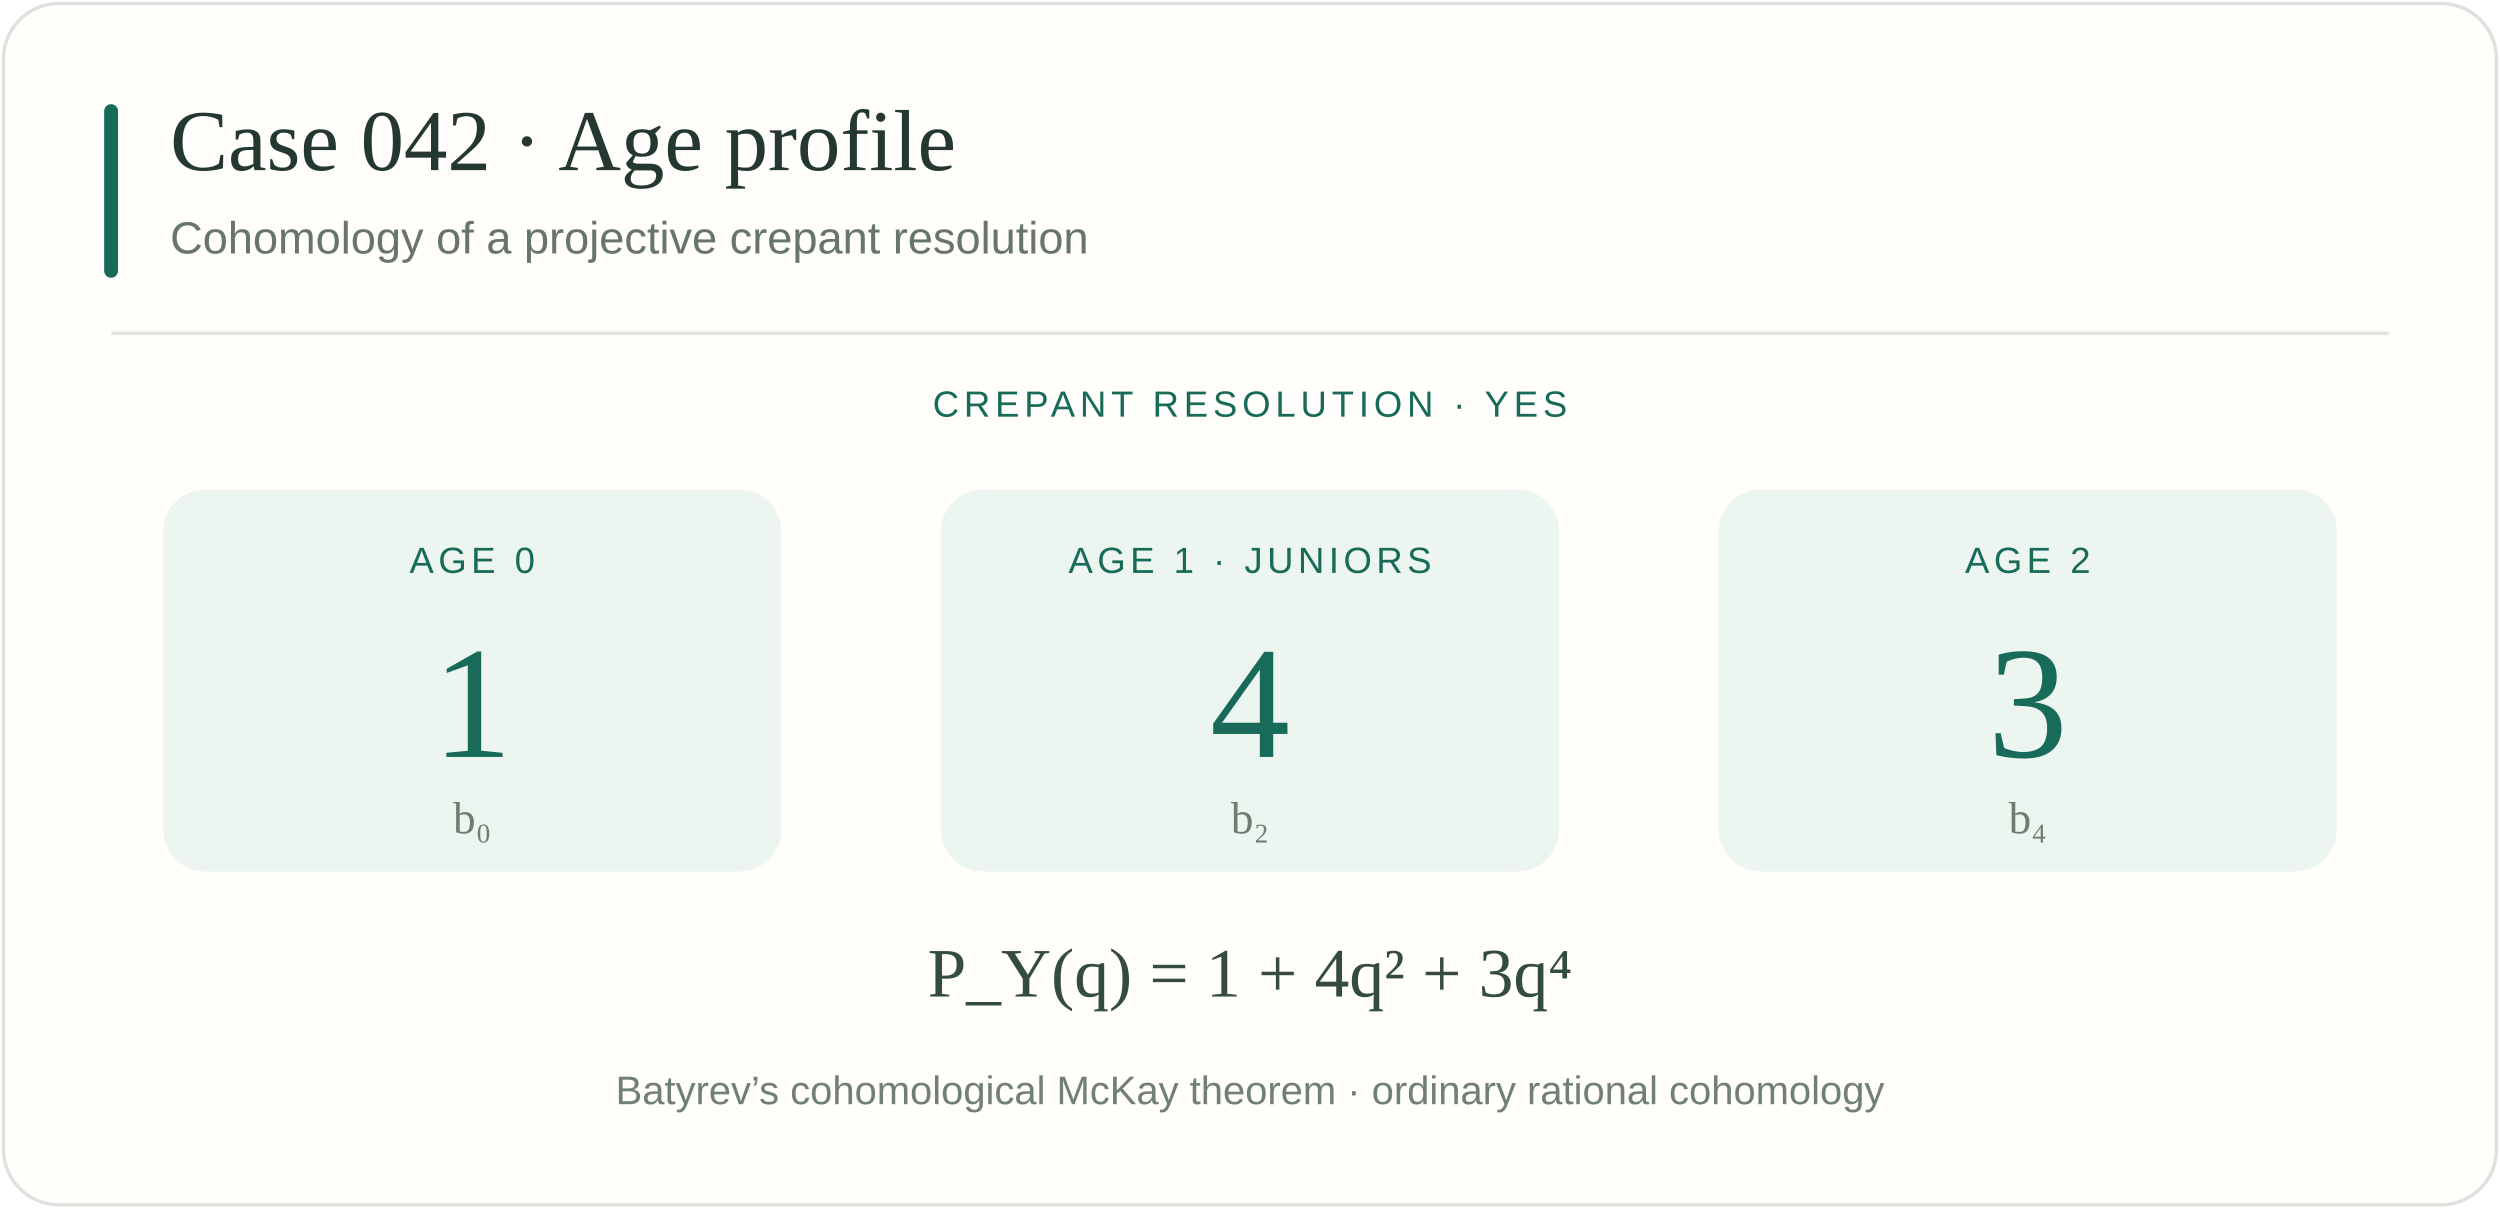
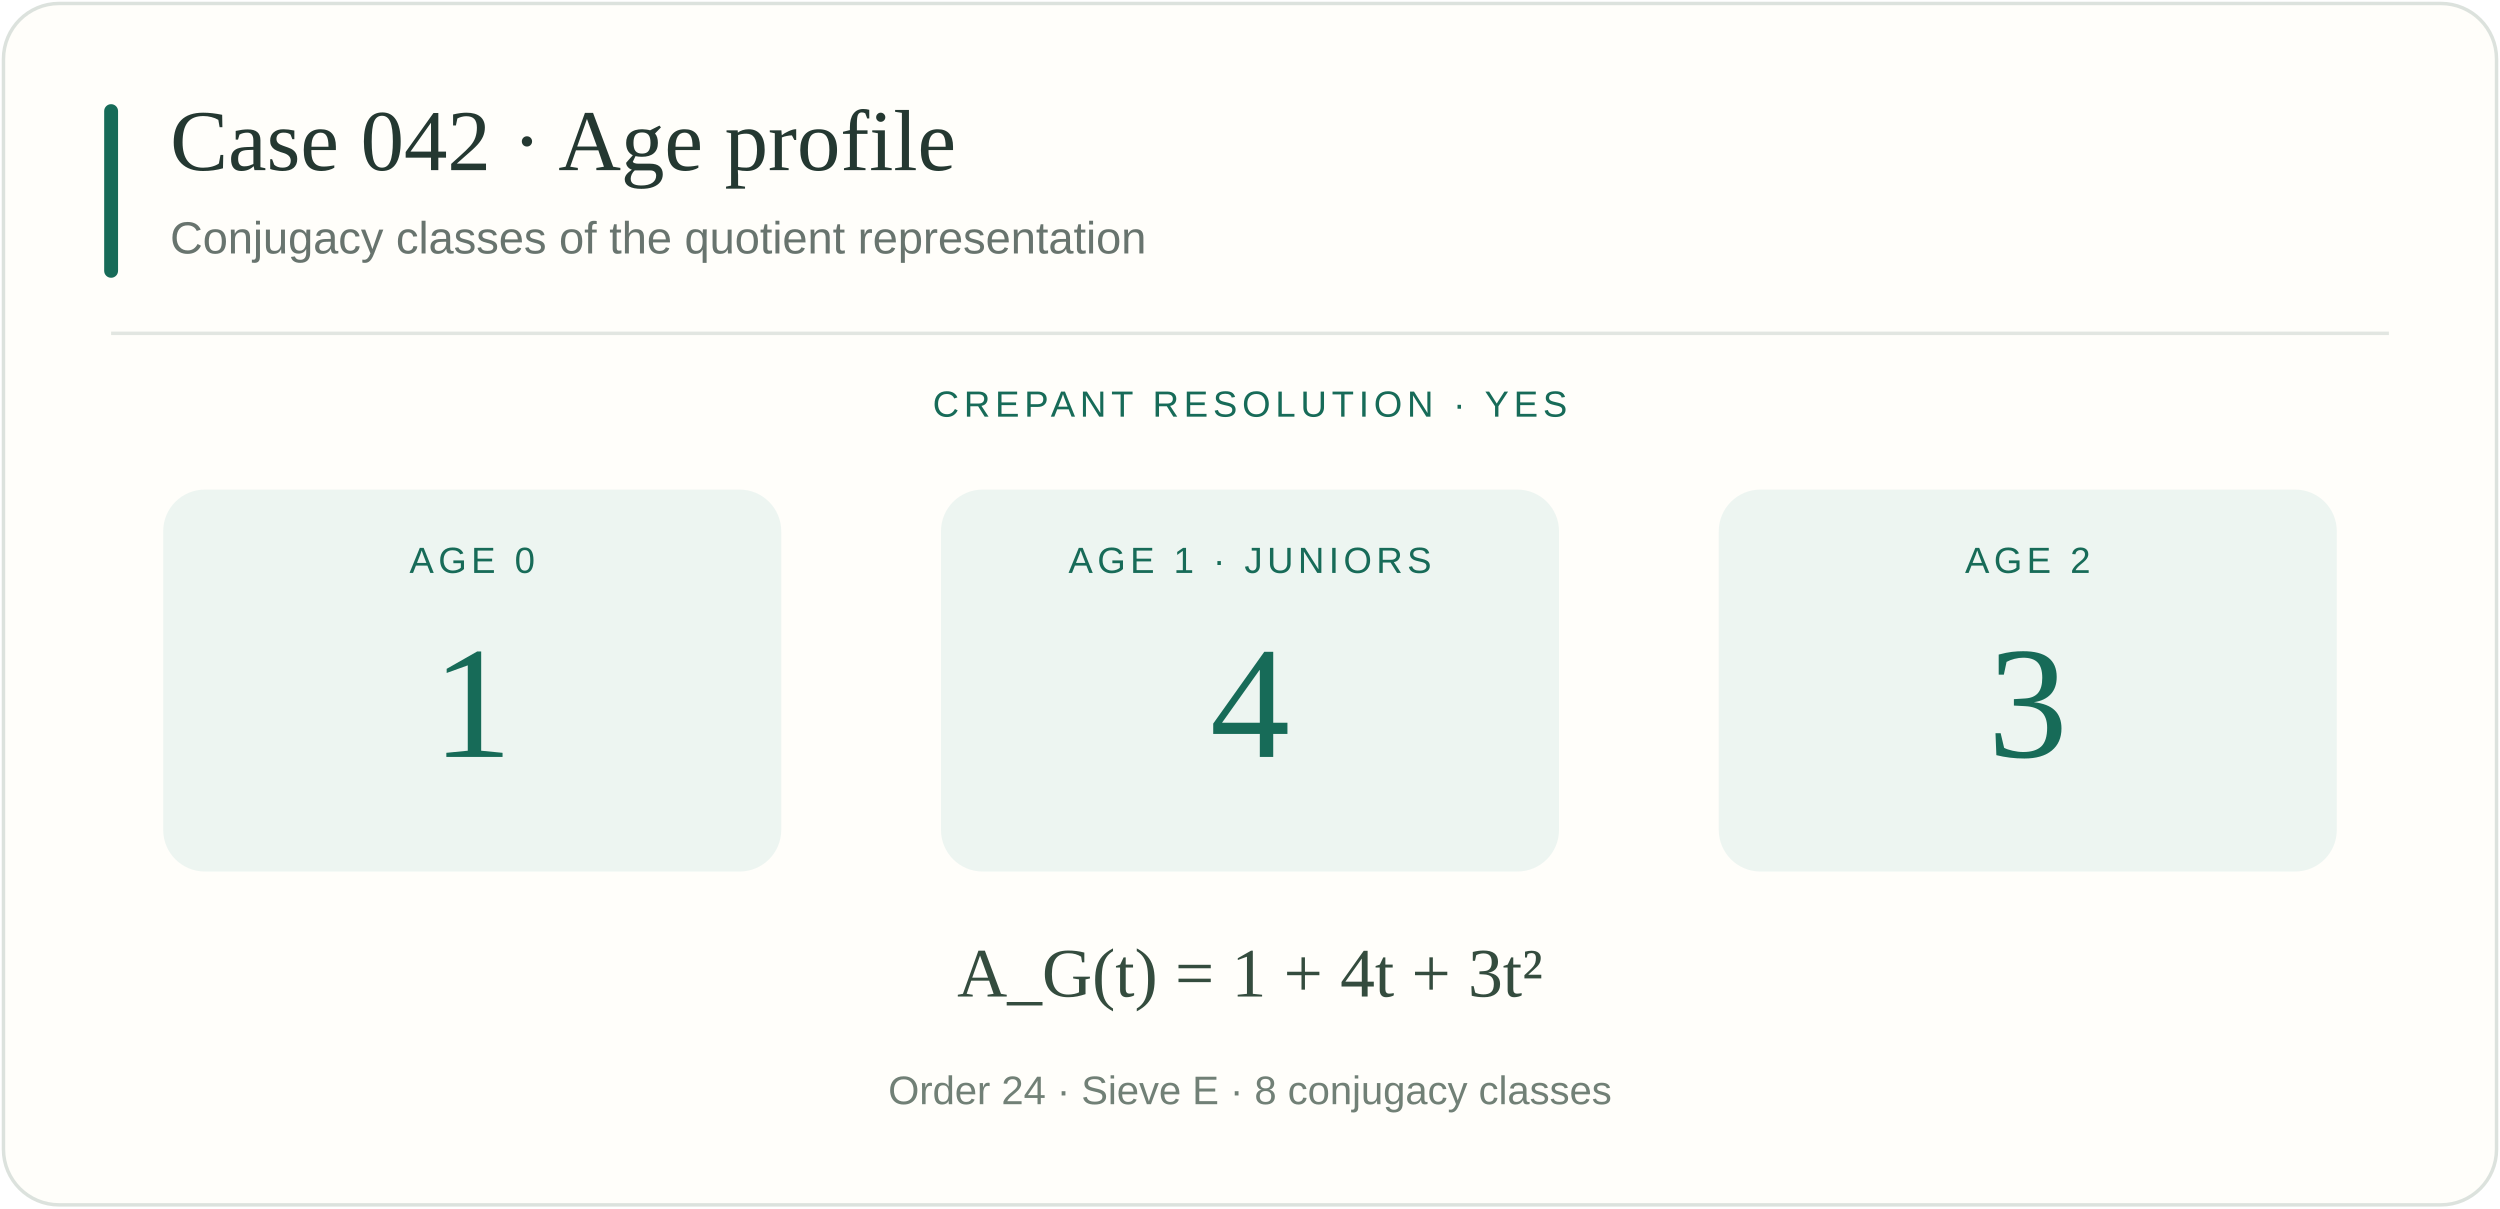
<svg xmlns="http://www.w3.org/2000/svg" width="720" height="348" viewBox="0 0 720 348" role="img" aria-labelledby="title desc" data-case="42" data-decision="YES">
  <rect x="1" y="1" width="718" height="346" rx="16" fill="#fffefa" stroke="#dce2dd" />
  <rect x="30" y="30" width="4" height="50" rx="2" fill="#176b58" />
  <text x="49" y="49" fill="#243831" font-family="Georgia,Times New Roman,serif" font-size="25">Case 042 · Age profile</text>
-   <text x="49" y="73" fill="#68746e" font-family="Arial,sans-serif" font-size="13">Cohomology of a projective crepant resolution</text>
+   <text x="49" y="73" fill="#68746e" font-family="Arial,sans-serif" font-size="13">Conjugacy classes of the quotient representation</text>
  <line x1="32" y1="96" x2="688" y2="96" stroke="#e2e6e1" />
  <text x="360" y="120" text-anchor="middle" fill="#176b58" font-family="Arial,sans-serif" font-size="10.5" letter-spacing="1.4">CREPANT RESOLUTION · YES</text>
  <rect x="47" y="141" width="178" height="110" rx="12" fill="#edf5f1" />
  <text x="136" y="165" text-anchor="middle" fill="#176b58" font-family="Arial,sans-serif" font-size="10.5" letter-spacing="1.3">AGE 0</text>
  <text data-age="0" x="136" y="218" text-anchor="middle" fill="#176b58" font-family="Georgia,Times New Roman,serif" font-size="46">1</text>
-   <text x="136" y="240" text-anchor="middle" fill="#6d7d72" font-family="Georgia,Times New Roman,serif" font-size="13">b₀</text>
  <rect x="271" y="141" width="178" height="110" rx="12" fill="#edf5f1" />
  <text x="360" y="165" text-anchor="middle" fill="#176b58" font-family="Arial,sans-serif" font-size="10.5" letter-spacing="1.3">AGE 1 · JUNIORS</text>
  <text data-age="1" x="360" y="218" text-anchor="middle" fill="#176b58" font-family="Georgia,Times New Roman,serif" font-size="46">4</text>
-   <text x="360" y="240" text-anchor="middle" fill="#6d7d72" font-family="Georgia,Times New Roman,serif" font-size="13">b₂</text>
  <rect x="495" y="141" width="178" height="110" rx="12" fill="#edf5f1" />
  <text x="584" y="165" text-anchor="middle" fill="#176b58" font-family="Arial,sans-serif" font-size="10.5" letter-spacing="1.3">AGE 2</text>
  <text data-age="2" x="584" y="218" text-anchor="middle" fill="#176b58" font-family="Georgia,Times New Roman,serif" font-size="46">3</text>
-   <text x="584" y="240" text-anchor="middle" fill="#6d7d72" font-family="Georgia,Times New Roman,serif" font-size="13">b₄</text>
-   <text x="360" y="287" text-anchor="middle" fill="#344c3e" font-family="Georgia,Times New Roman,serif" font-size="20">P_Y(q) = 1 + 4q² + 3q⁴</text>
-   <text x="360" y="318" text-anchor="middle" fill="#718076" font-family="Arial,sans-serif" font-size="11.5">Batyrev’s cohomological McKay theorem · ordinary rational cohomology</text>
+   <text x="360" y="287" text-anchor="middle" fill="#344c3e" font-family="Georgia,Times New Roman,serif" font-size="20">A_G(t) = 1 + 4t + 3t²</text>
+   <text x="360" y="318" text-anchor="middle" fill="#718076" font-family="Arial,sans-serif" font-size="11.5">Order 24 · Sieve E · 8 conjugacy classes</text>
</svg>
